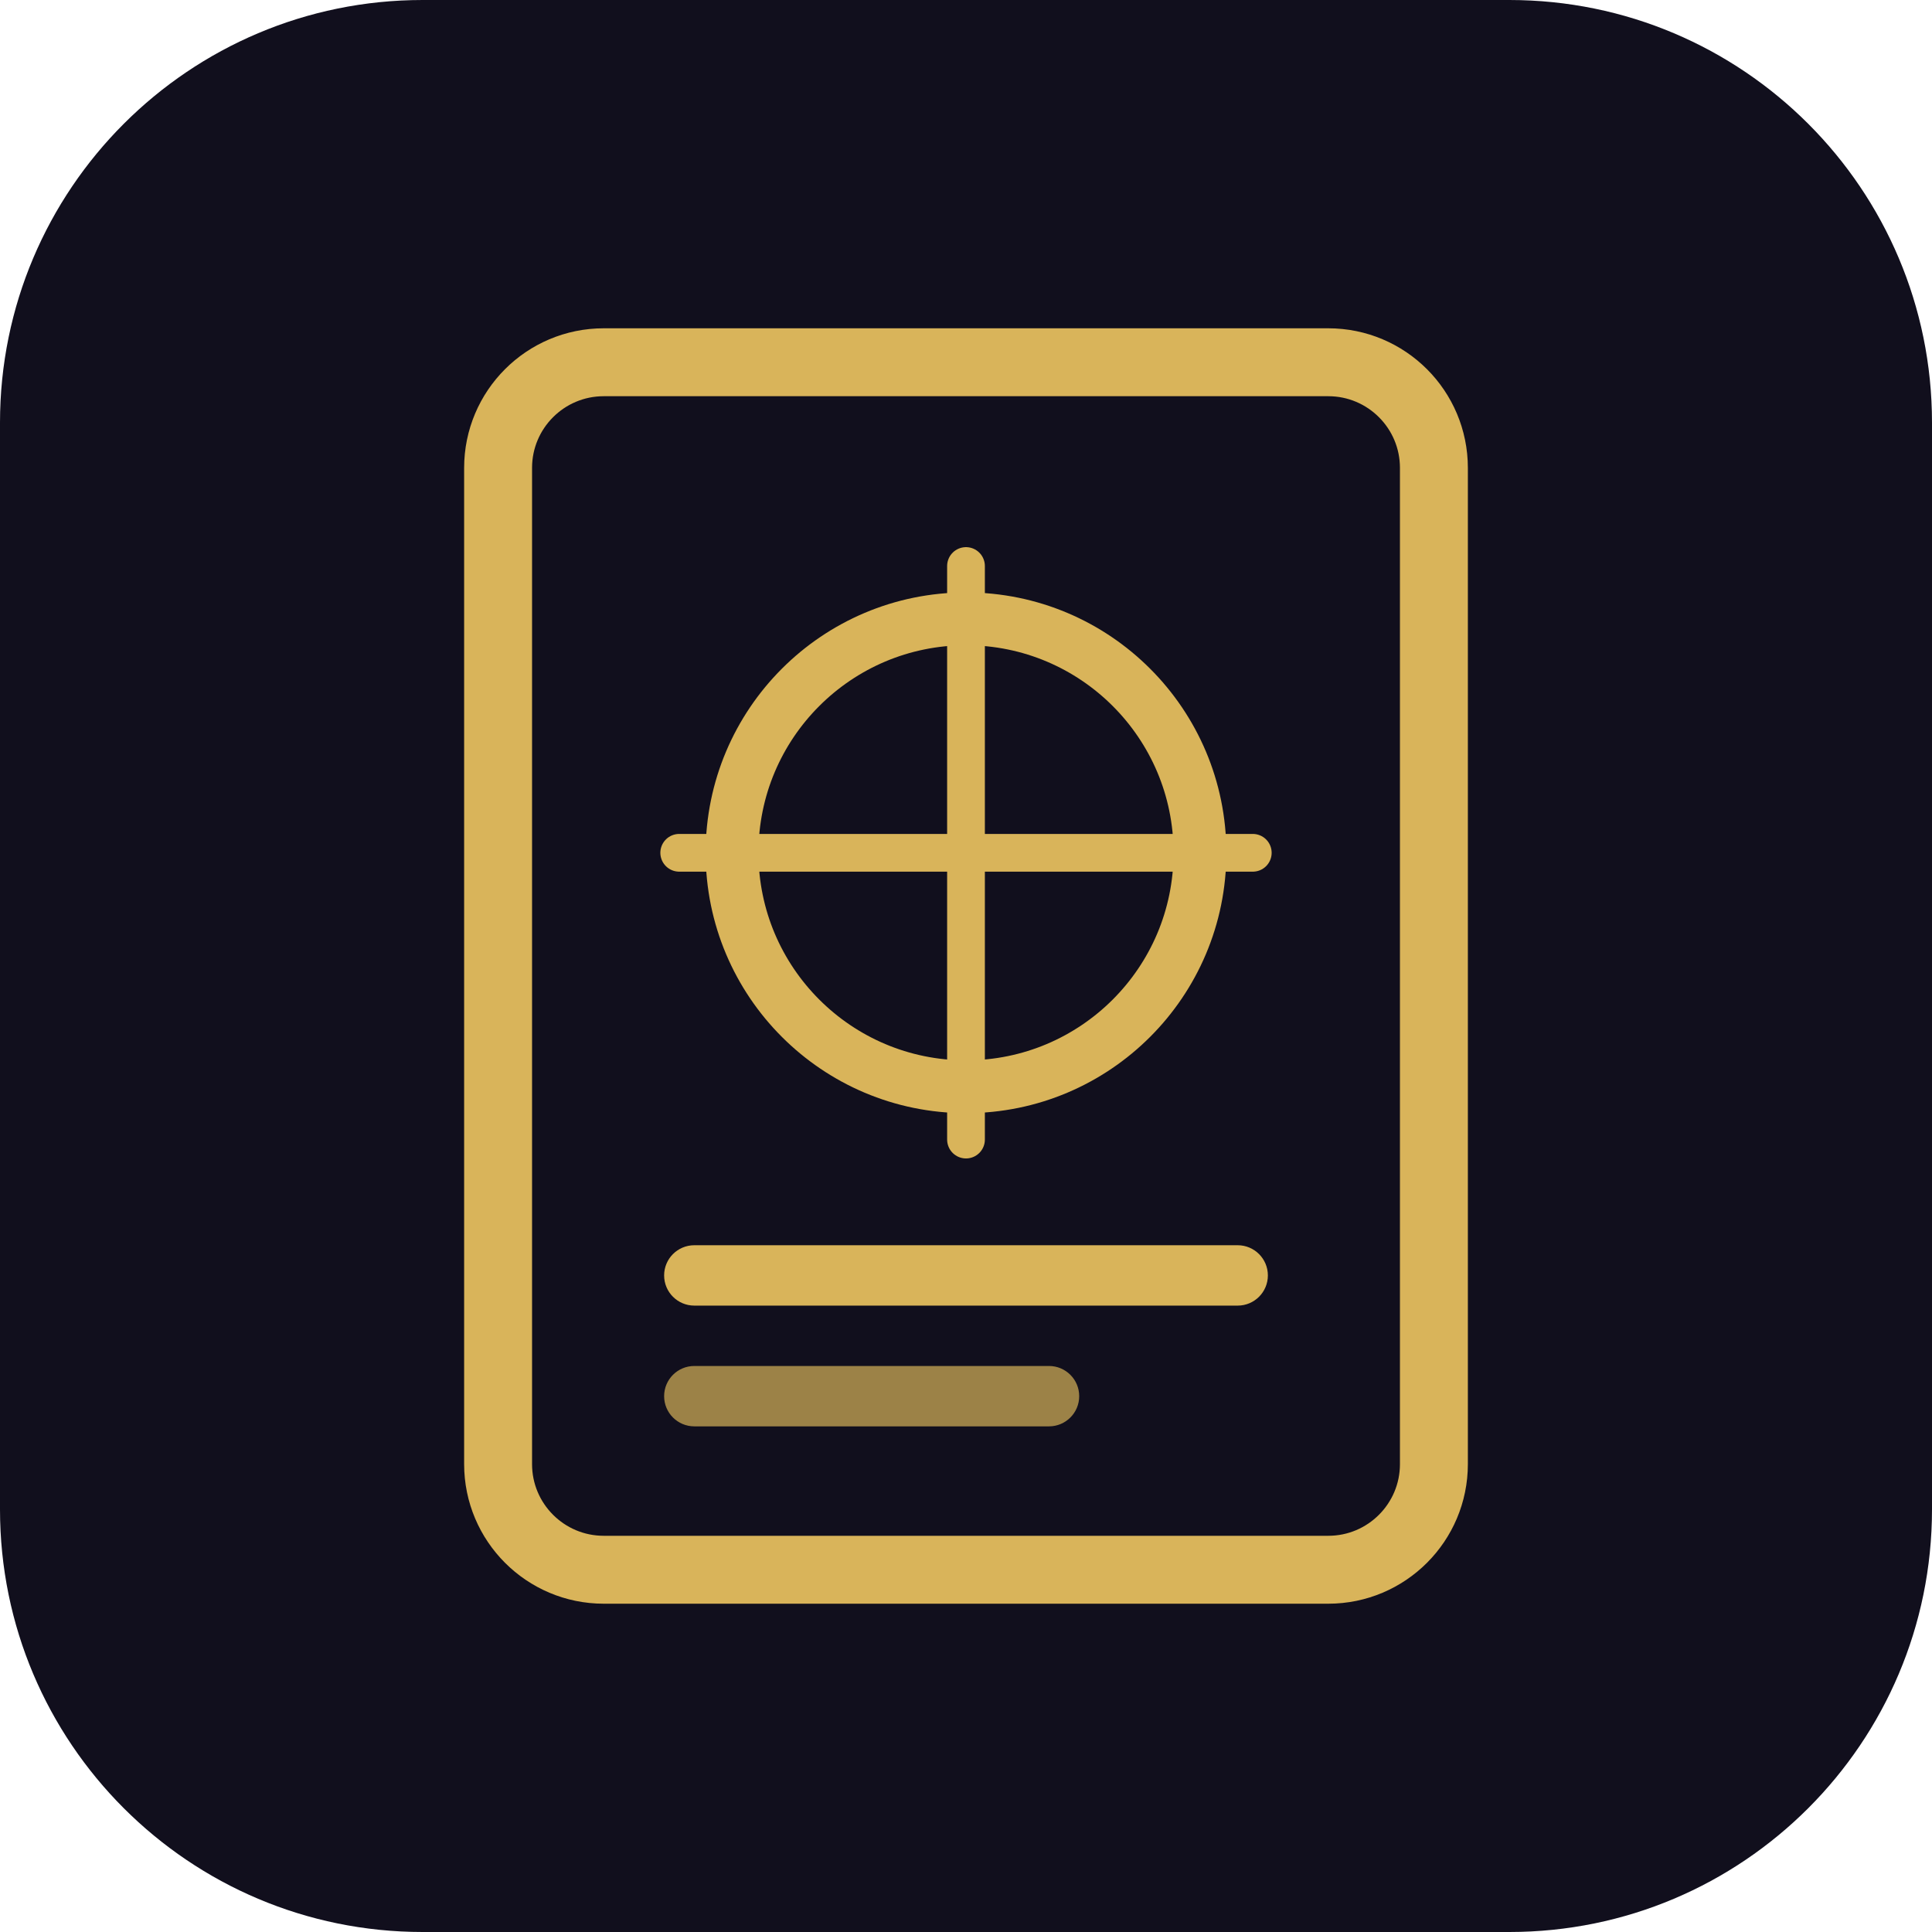
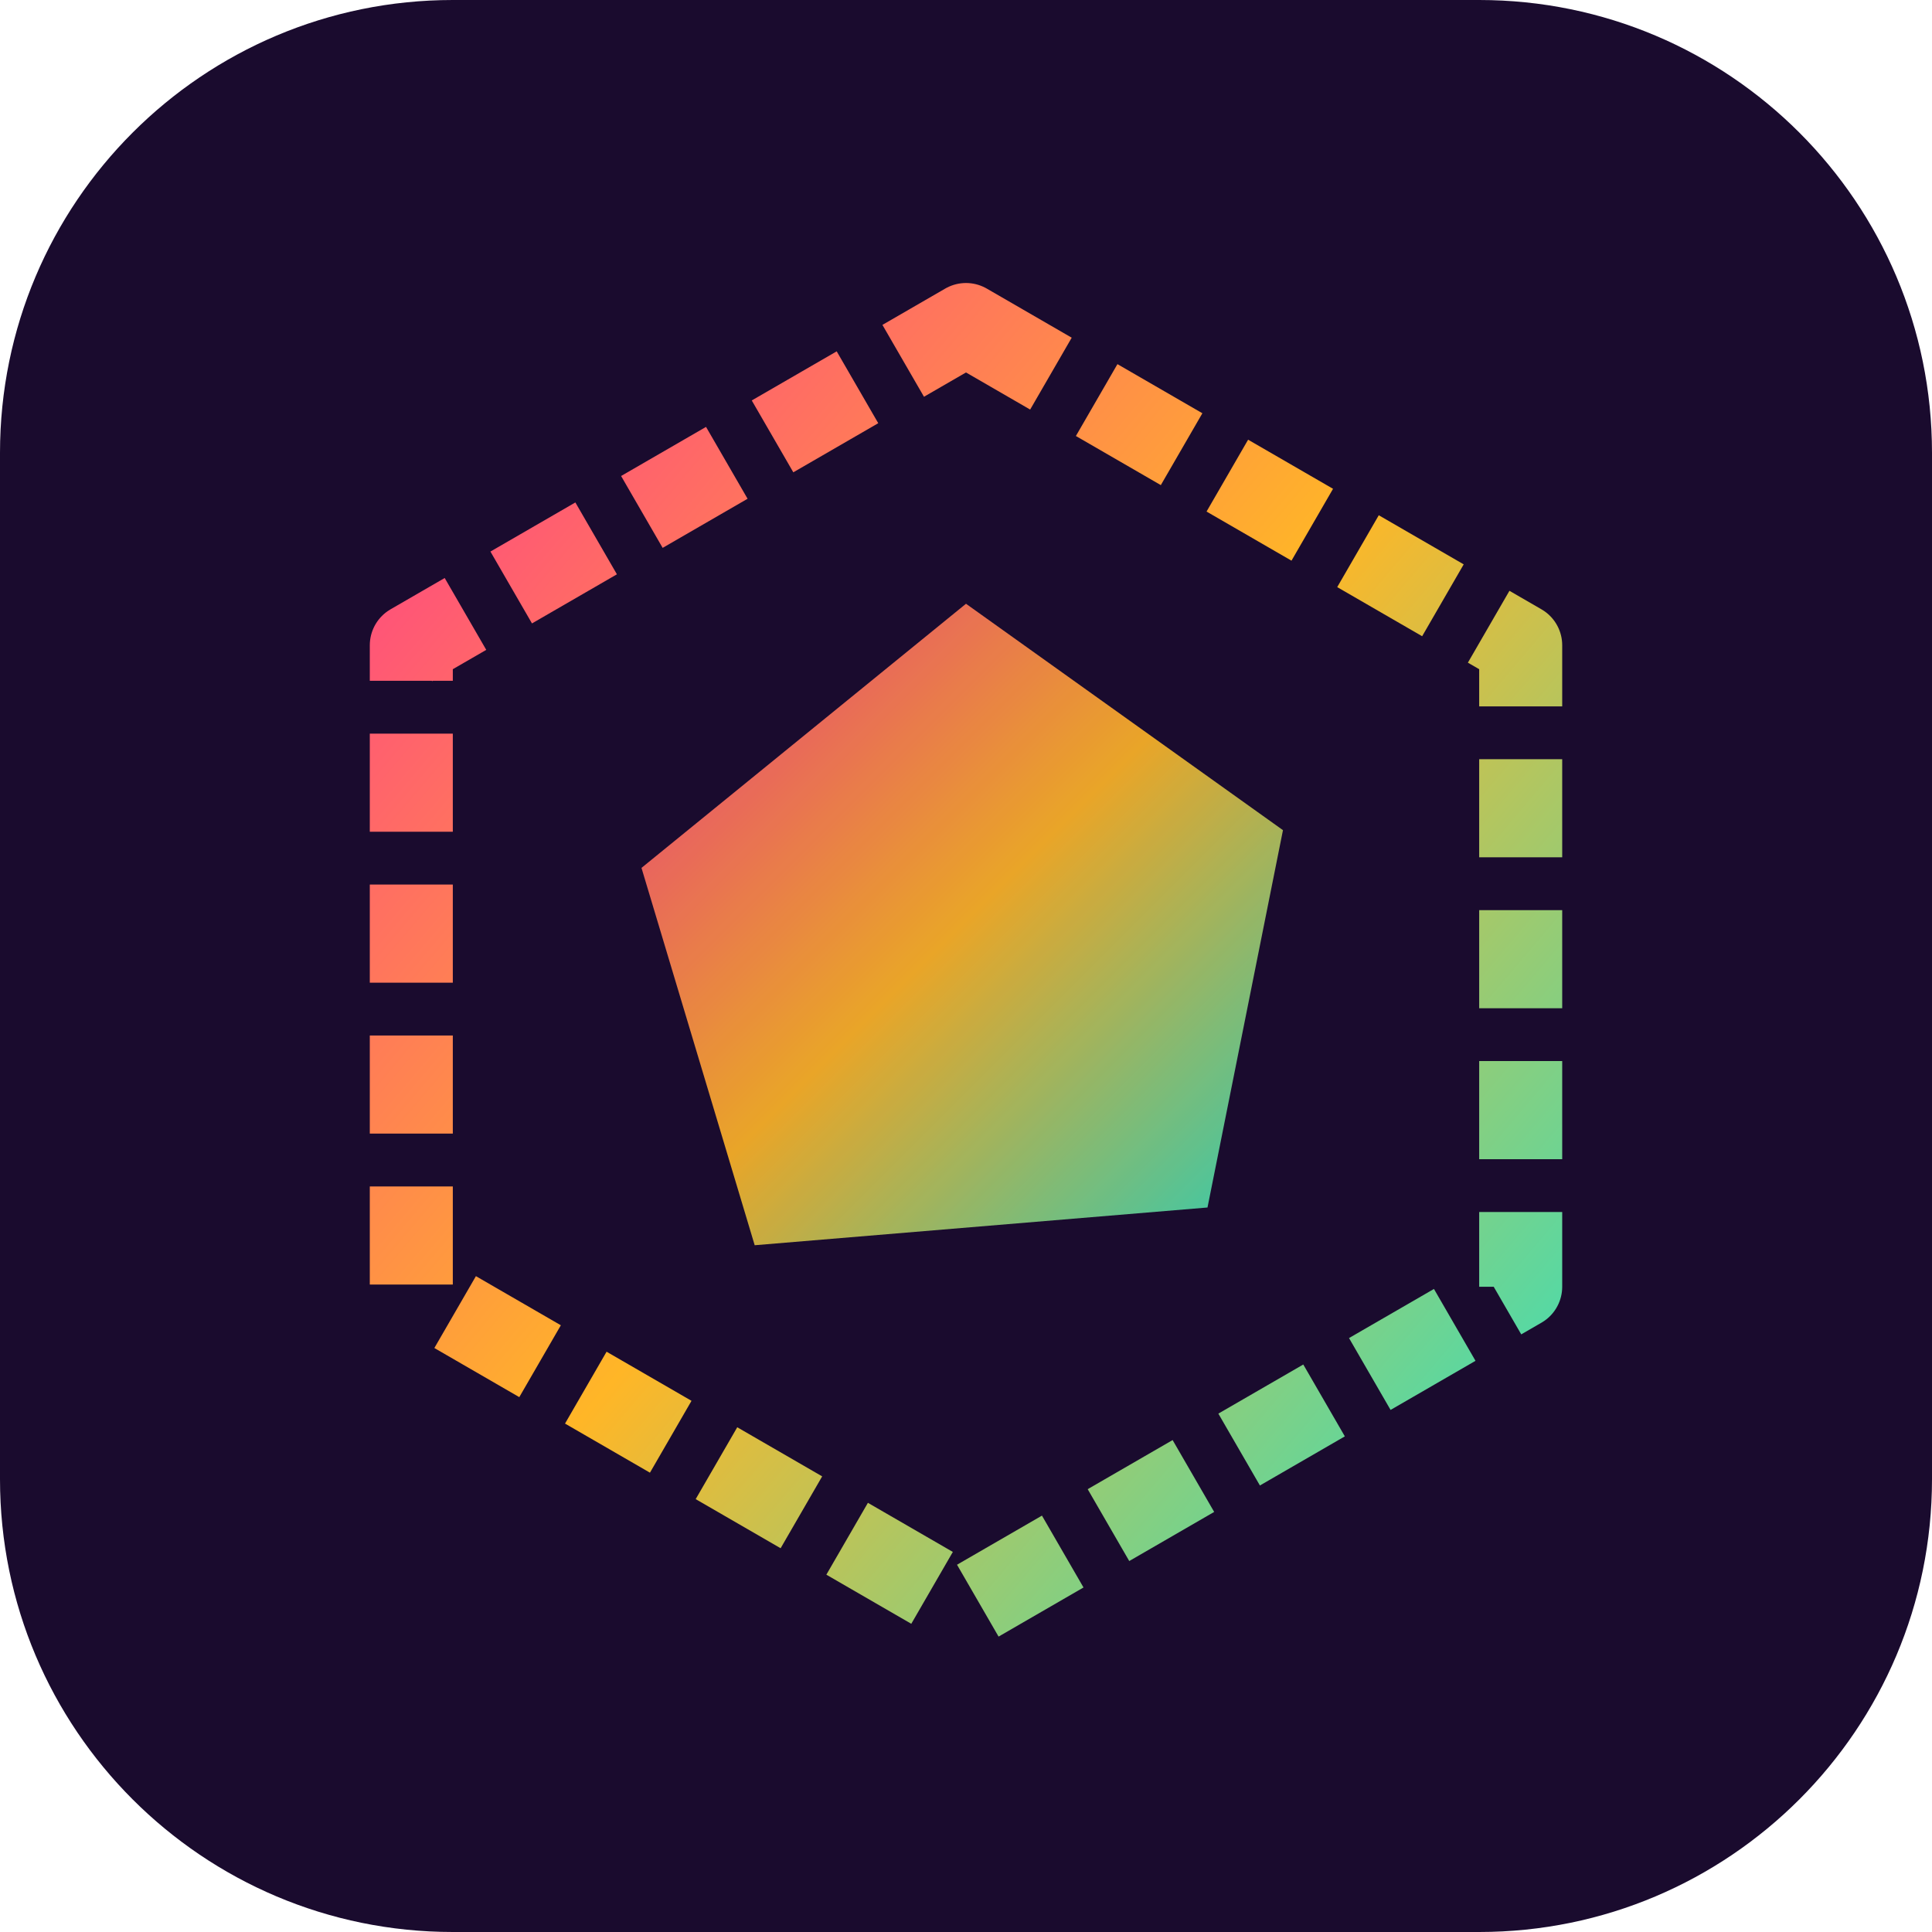
<svg xmlns="http://www.w3.org/2000/svg" viewBox="0 0 512 512">
-   <rect width="512" height="512" rx="112" fill="#110f1d" />
-   <rect x="132" y="96" width="248" height="320" rx="28" fill="none" stroke="#d9b45a" stroke-width="18" />
-   <circle cx="256" cy="226" r="62" fill="none" stroke="#d9b45a" stroke-width="14" />
-   <path d="M256 150v152M180 226h152" stroke="#d9b45a" stroke-width="10" stroke-linecap="round" />
-   <rect x="176" y="330" width="160" height="16" rx="8" fill="#d9b45a" />
-   <rect x="176" y="362" width="110" height="16" rx="8" fill="#9c8247" />
+   <defs>
+     <linearGradient id="g" x1="0" y1="0" x2="1" y2="1">
+       <stop offset="0" stop-color="#ff3d8b" />
+       <stop offset=".5" stop-color="#ffb627" />
+       <stop offset="1" stop-color="#2de1c2" />
+     </linearGradient>
+   </defs>
+   <rect width="512" height="512" rx="120" fill="#1a0b2e" />
+   <polygon points="256,86 403,171 403,341 256,426 109,341 109,171" fill="none" stroke="url(#g)" stroke-width="22" stroke-dasharray="26 14" stroke-linejoin="round" />
+   <polygon points="256,160 340,220 320,320 200,330 170,230" fill="url(#g)" opacity=".9" />
</svg>
